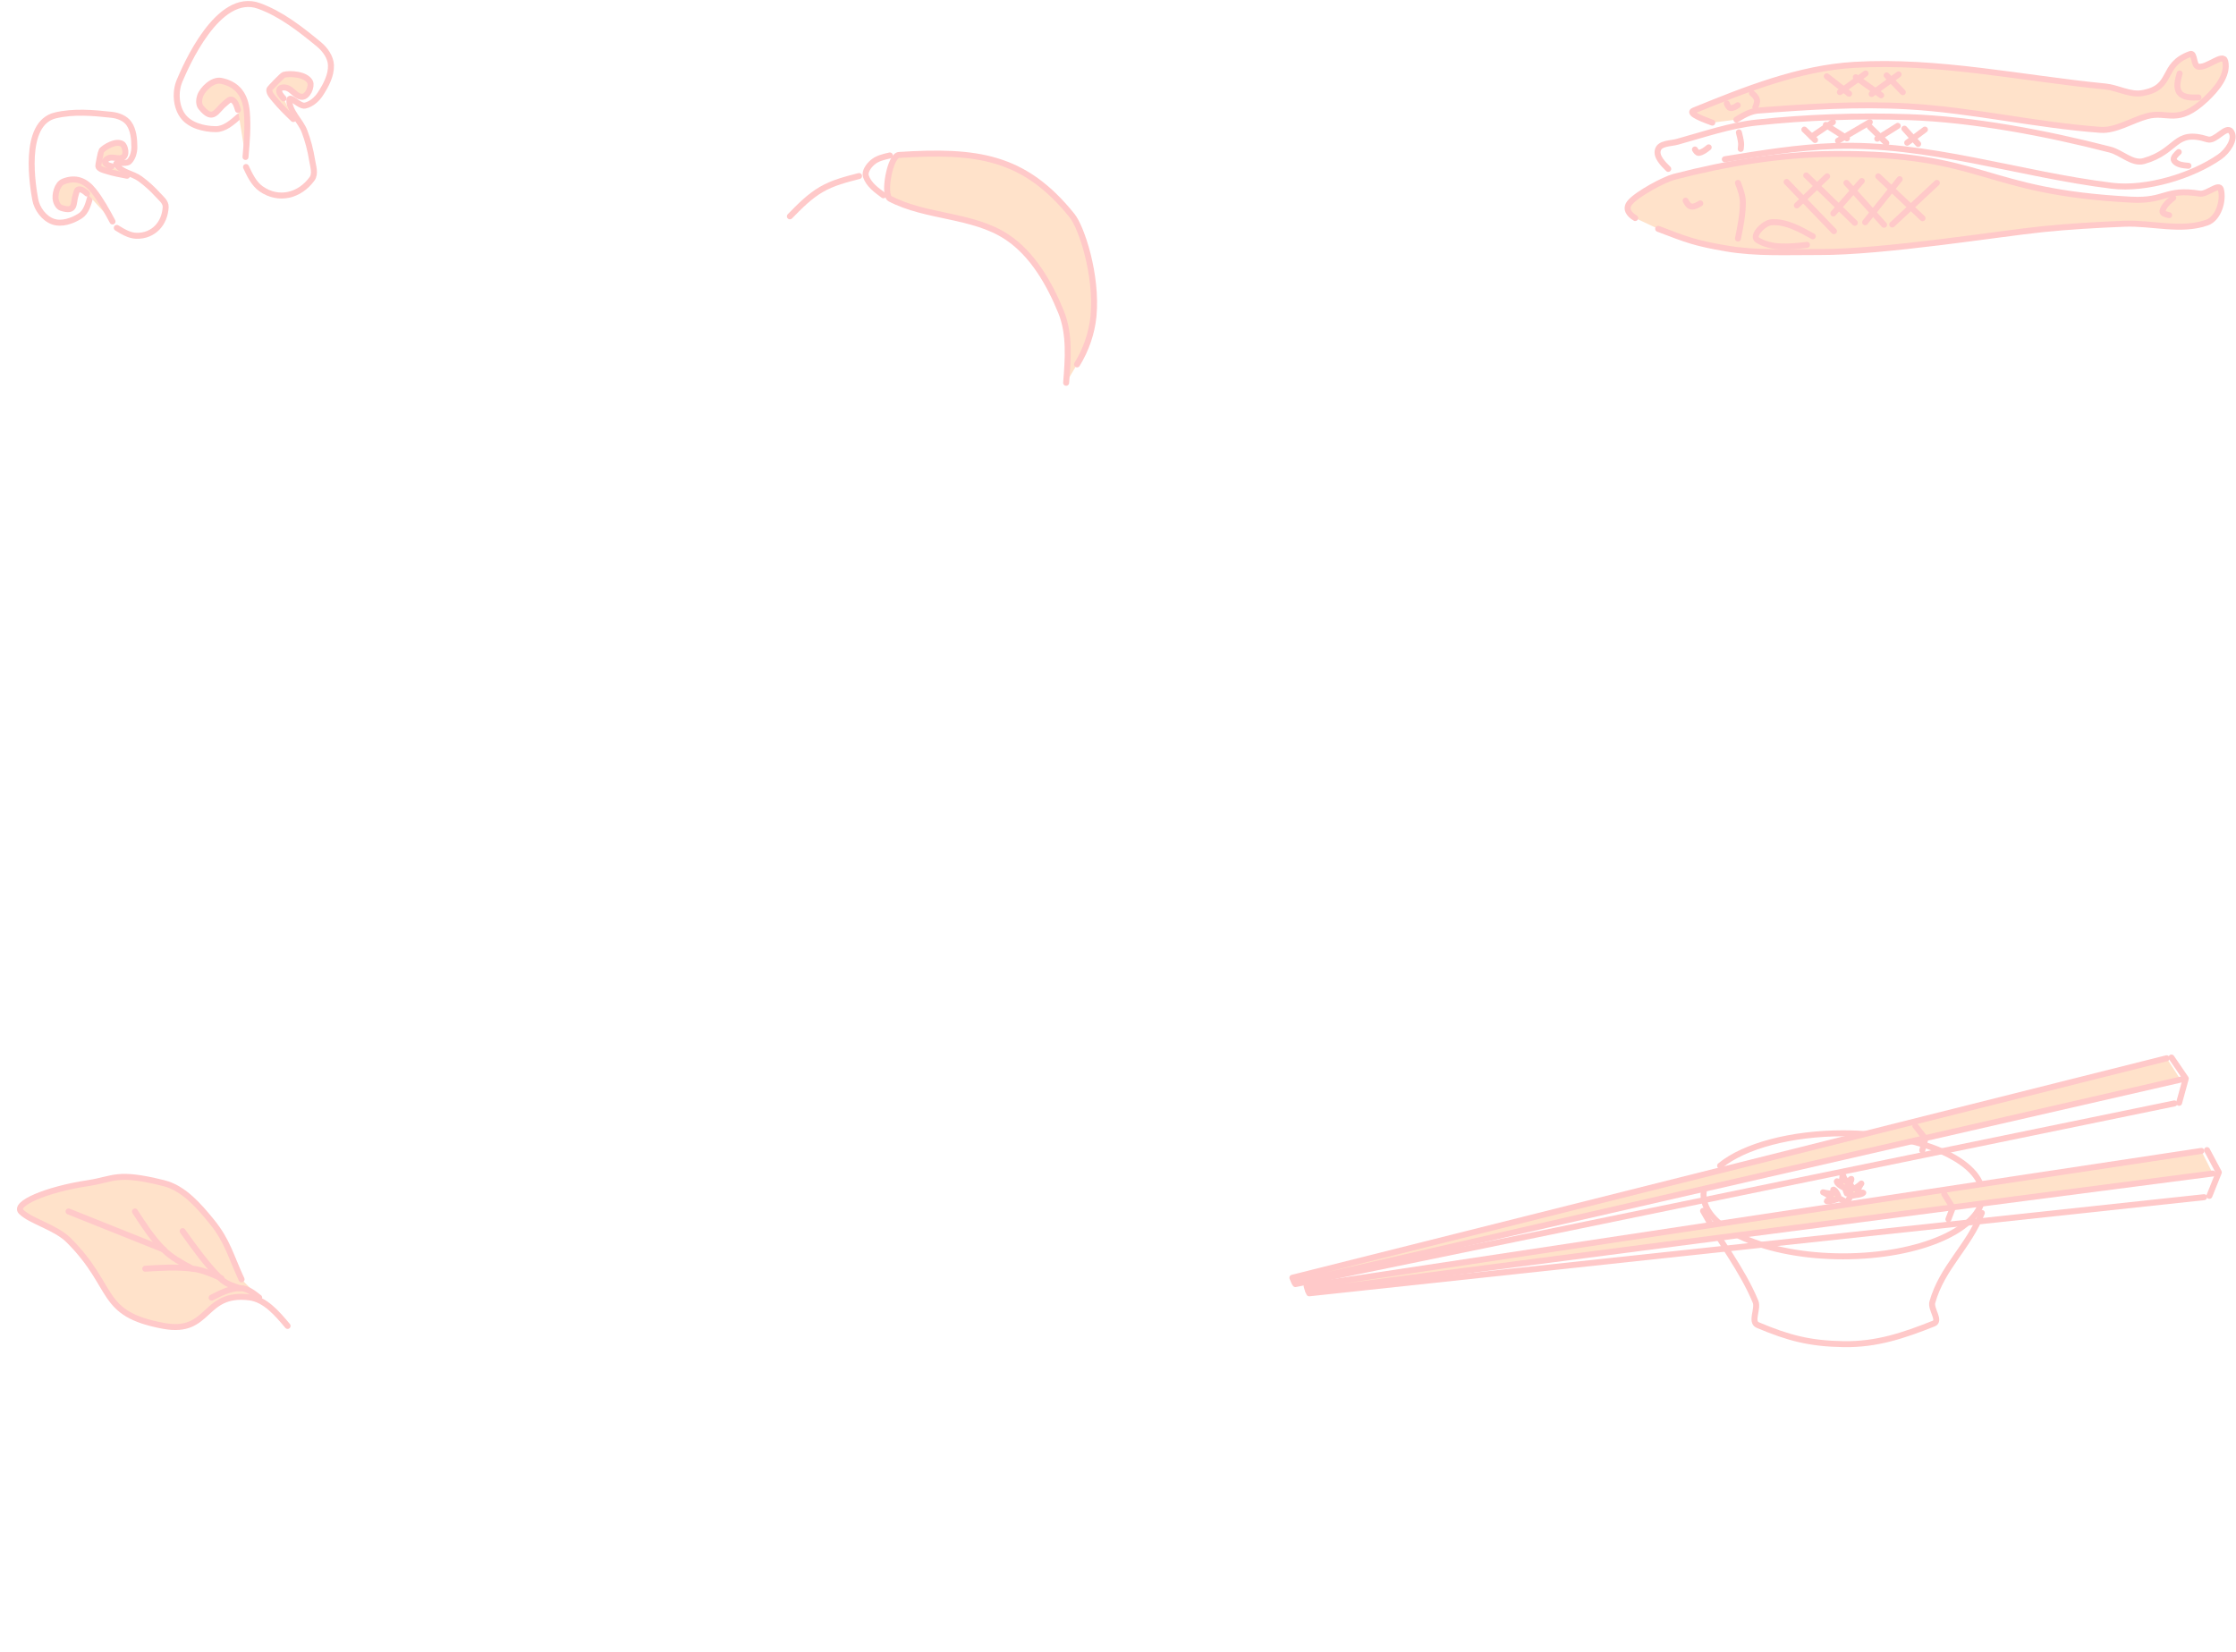
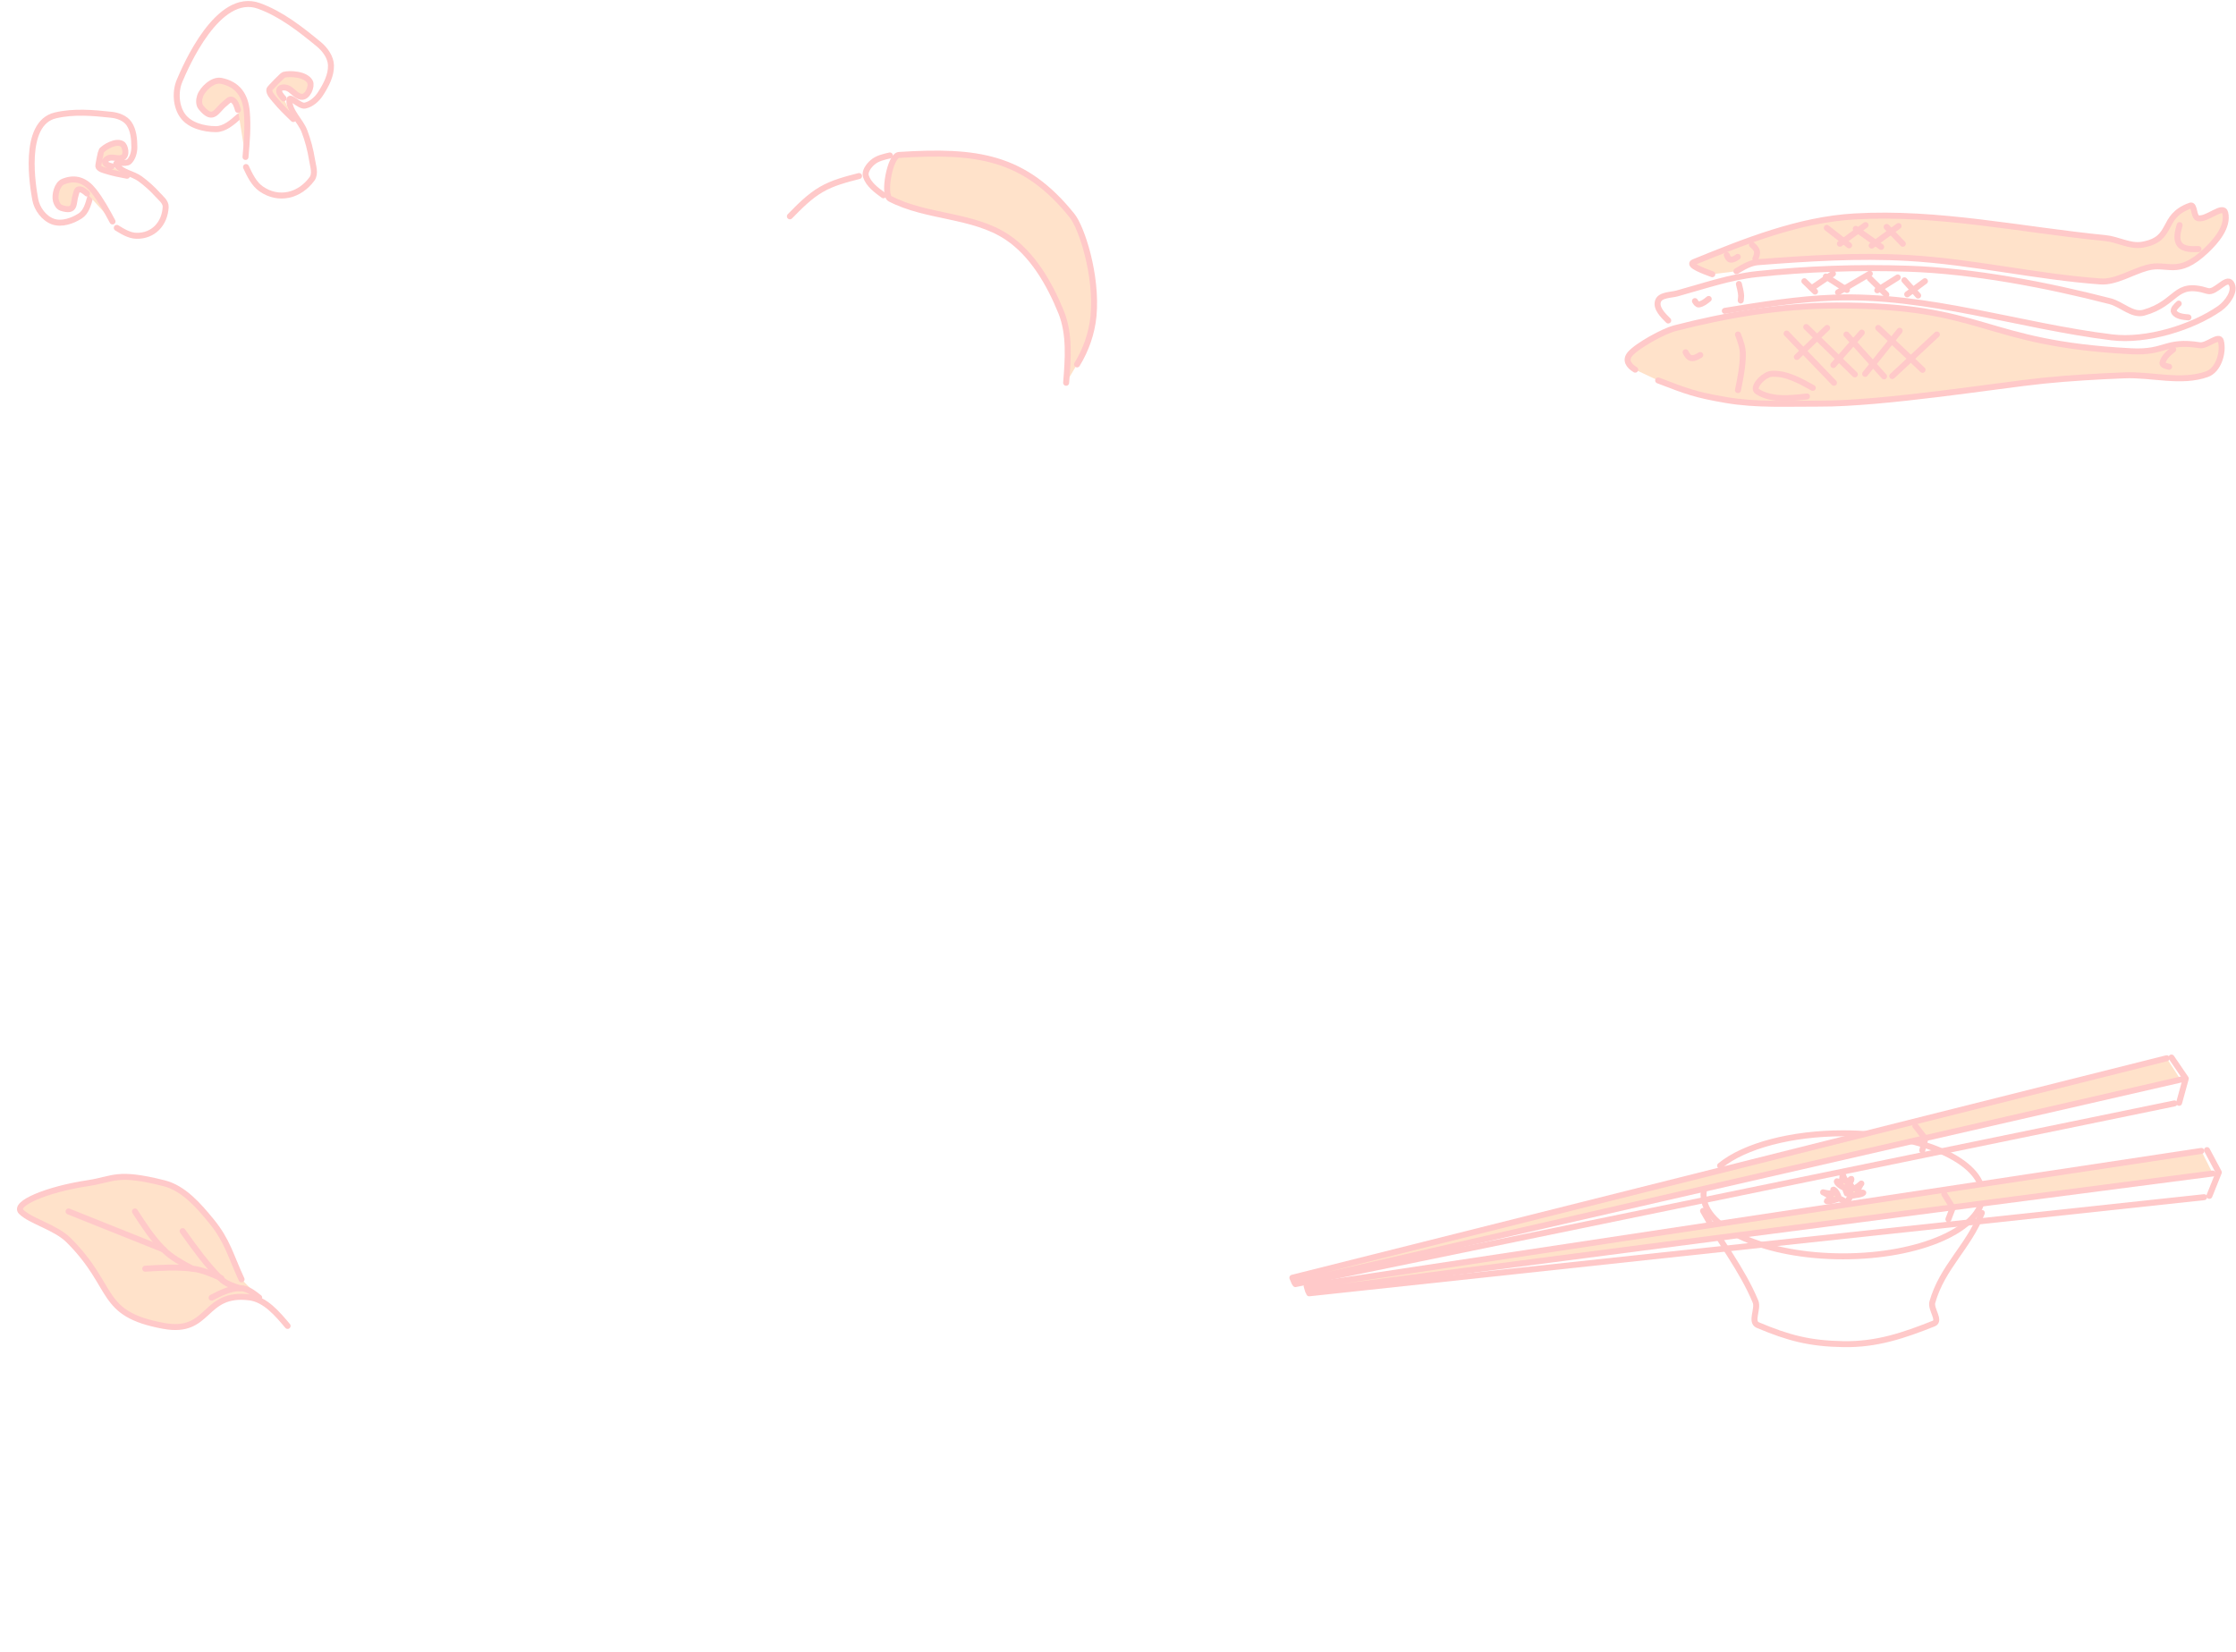
<svg xmlns="http://www.w3.org/2000/svg" width="1121" height="828" viewBox="0 0 1121 828" fill="none">
  <path d="M119.754 58.429C116.453 61.345 112.561 64.789 108.159 64.752C102.257 64.711 95.244 62.943 91.713 58.217C88.158 53.467 87.709 45.968 90.023 40.507C92.911 33.693 109.2 -4.55 129.877 2.976C141.014 7.031 150.67 14.623 159.816 22.163C162.95 24.746 165.792 28.643 165.931 32.707C166.102 37.794 163.422 42.766 160.658 47.043C158.89 49.783 156.053 52.301 152.859 52.949C150.156 53.495 145.101 47.45 145.055 50.204C144.962 55.99 150.591 60.401 152.646 65.808C154.405 70.427 155.664 75.264 156.442 80.148C156.942 83.267 158.303 87.077 156.442 89.632C150.239 98.177 139.704 100.815 130.928 94.696C127.285 92.15 125.225 87.757 123.336 83.73" stroke="#FFC9C9" stroke-width="3" stroke-miterlimit="1.5" stroke-linecap="round" stroke-linejoin="round" />
  <path fill-rule="evenodd" clip-rule="evenodd" d="M123.087 78.7C123.74 71.132 124.397 63.489 123.721 55.926C122.994 47.83 119.227 42.229 110.858 40.535C106.604 39.674 101.471 44.719 100.313 48.126C99.703 49.927 99.54 52.339 100.739 53.82C106.914 61.448 108.414 55.333 112.756 51.922C113.82 51.084 115.121 49.436 116.338 50.024C118.097 50.876 118.759 53.204 119.291 55.083" fill="#FFE2CA" />
  <path d="M123.087 78.7C123.74 71.132 124.397 63.489 123.721 55.926C122.994 47.83 119.227 42.229 110.858 40.535C106.604 39.674 101.471 44.719 100.313 48.126C99.703 49.927 99.54 52.339 100.739 53.82C106.914 61.448 108.414 55.333 112.756 51.922C113.82 51.084 115.121 49.436 116.338 50.024C118.097 50.876 118.759 53.204 119.291 55.083" stroke="#FFC9C9" stroke-width="3" stroke-miterlimit="1.5" stroke-linecap="round" stroke-linejoin="round" />
  <path fill-rule="evenodd" clip-rule="evenodd" d="M147.029 59.673C143.807 56.567 140.576 53.443 137.753 49.976C136.54 48.486 134.873 46.828 135.008 44.917C135.049 44.324 141.766 37.649 142.178 37.533C145.247 36.673 153.43 37.057 155.462 41.121C156.485 43.162 154.25 49.17 150.824 48.499C148.126 47.972 146.473 44.94 143.867 44.07C142.636 43.662 140.465 43.681 140.072 44.917C139.572 46.472 141.081 48.134 142.178 49.342" fill="#FFE2CA" />
  <path d="M147.029 59.673C143.807 56.567 140.576 53.443 137.753 49.976C136.54 48.486 134.873 46.828 135.008 44.917C135.049 44.324 141.766 37.649 142.178 37.533C145.247 36.673 153.43 37.057 155.462 41.121C156.485 43.162 154.25 49.17 150.824 48.499C148.126 47.972 146.473 44.94 143.867 44.07C142.636 43.662 140.465 43.681 140.072 44.917C139.572 46.472 141.081 48.134 142.178 49.342" stroke="#FFC9C9" stroke-width="3" stroke-miterlimit="1.5" stroke-linecap="round" stroke-linejoin="round" />
  <path d="M45.175 99.013C44.253 102.38 43.168 106.355 40.232 108.243C36.3 110.778 30.882 112.652 26.487 111.052C22.067 109.446 18.512 104.668 17.674 100.041C16.63 94.268 10.821 61.831 27.802 57.841C36.949 55.692 46.65 56.532 55.991 57.56C59.191 57.912 62.769 59.262 64.626 61.897C66.949 65.196 67.331 69.657 67.356 73.694C67.374 76.279 66.586 79.182 64.749 80.999C63.194 82.535 57.216 80.722 58.382 82.568C60.834 86.445 66.482 86.926 70.194 89.619C73.367 91.918 76.303 94.579 78.94 97.48C80.626 99.332 83.184 101.267 83.059 103.77C82.657 112.131 76.817 118.457 68.339 118.21C64.817 118.104 61.543 116.086 58.541 114.236" stroke="#FFC9C9" stroke-width="3" stroke-miterlimit="1.5" stroke-linecap="round" stroke-linejoin="round" />
  <path fill-rule="evenodd" clip-rule="evenodd" d="M56.409 111.028C53.554 105.726 50.671 100.372 46.937 95.65C42.939 90.597 38.007 88.519 31.721 91.03C28.526 92.307 27.314 97.883 28.026 100.645C28.403 102.104 29.343 103.774 30.781 104.236C38.19 106.613 36.528 101.906 37.926 97.758C38.268 96.74 38.415 95.082 39.478 94.943C41.014 94.744 42.464 96 43.634 97.015" fill="#FFE2CA" />
  <path d="M56.409 111.028C53.554 105.726 50.671 100.372 46.937 95.65C42.939 90.597 38.007 88.519 31.721 91.03C28.526 92.307 27.314 97.883 28.026 100.645C28.403 102.104 29.343 103.774 30.781 104.236C38.19 106.613 36.528 101.906 37.926 97.758C38.268 96.74 38.415 95.082 39.478 94.943C41.014 94.744 42.464 96 43.634 97.015" stroke="#FFC9C9" stroke-width="3" stroke-miterlimit="1.5" stroke-linecap="round" stroke-linejoin="round" />
  <path fill-rule="evenodd" clip-rule="evenodd" d="M63.695 88.114C60.21 87.454 56.71 86.785 53.331 85.712C51.88 85.251 50.055 84.876 49.314 83.549C49.084 83.138 50.639 75.794 50.862 75.539C52.523 73.635 58.117 70.335 61.23 72.147C62.795 73.057 63.922 78.013 61.359 79.055C59.34 79.877 56.927 78.585 54.821 79.139C53.828 79.404 52.396 80.359 52.672 81.35C53.016 82.599 54.738 83.045 55.991 83.37" fill="#FFE2CA" />
  <path d="M63.695 88.114C60.21 87.454 56.71 86.785 53.331 85.712C51.88 85.251 50.055 84.876 49.314 83.549C49.084 83.138 50.639 75.794 50.862 75.539C52.523 73.635 58.117 70.335 61.23 72.147C62.795 73.057 63.922 78.013 61.359 79.055C59.34 79.877 56.927 78.585 54.821 79.139C53.828 79.404 52.396 80.359 52.672 81.35C53.016 82.599 54.738 83.045 55.991 83.37" stroke="#FFC9C9" stroke-width="3" stroke-miterlimit="1.5" stroke-linecap="round" stroke-linejoin="round" />
-   <path fill-rule="evenodd" clip-rule="evenodd" d="M819.802 109.32C816.502 107.361 814.617 104.526 817.225 101.462C820.871 97.18 834.195 89.972 839.389 88.626C865.757 81.809 893.046 77.256 920.275 77.159C995.635 76.892 993.049 96.198 1068.46 100.097C1086.02 101.005 1085.26 94.318 1102.87 97.079C1106.41 97.636 1112.56 91.483 1113.43 94.968C1114.88 100.784 1112.14 109.555 1106.49 111.564C1093.5 116.192 1078.92 111.615 1065.14 112.168C1051.44 112.721 1037.74 113.491 1024.1 114.887C1002.39 117.104 944.324 126.483 912.127 126.354C896.521 126.29 880.726 127.184 865.346 124.543C849.98 121.907 845.86 120.303 831.301 114.717" fill="#FFE2CA" />
-   <path d="M819.802 109.32C816.502 107.361 814.617 104.526 817.225 101.462C820.871 97.18 834.195 89.972 839.389 88.626C865.757 81.809 893.046 77.256 920.275 77.159C995.635 76.892 993.049 96.198 1068.46 100.097C1086.02 101.005 1085.26 94.318 1102.87 97.079C1106.41 97.636 1112.56 91.483 1113.43 94.968C1114.88 100.784 1112.14 109.555 1106.49 111.564C1093.5 116.192 1078.92 111.615 1065.14 112.168C1051.44 112.721 1037.74 113.491 1024.1 114.887C1002.39 117.104 944.324 126.483 912.127 126.354C896.521 126.29 880.726 127.184 865.346 124.543C849.98 121.907 845.86 120.303 831.301 114.717" stroke="#FFC9C9" stroke-width="3" stroke-miterlimit="1.5" stroke-linecap="round" stroke-linejoin="round" />
-   <path d="M836.351 84.669C833.756 82.111 830.065 78.47 831.217 75.013C832.318 71.714 837.526 72.009 840.877 71.087C854.054 67.473 867.129 62.883 880.716 61.431C905.941 58.74 931.418 57.873 956.772 58.717C989.145 59.786 1026.06 66.805 1057.88 75.013C1063.64 76.498 1069.05 82.36 1074.78 80.747C1092.09 75.866 1089.76 64.588 1106.77 69.879C1110.72 71.11 1116.19 62.551 1118.54 65.957C1121.17 69.778 1116.61 75.981 1112.81 78.636C1099.15 88.144 1076.2 95.256 1058.78 93.122C1012.28 87.421 966.469 71.543 919.647 73.202C901.216 73.852 882.919 76.857 864.719 79.839" stroke="#FFC9C9" stroke-width="3" stroke-miterlimit="1.5" stroke-linecap="round" stroke-linejoin="round" />
-   <path fill-rule="evenodd" clip-rule="evenodd" d="M858.45 61.479C854.961 60.216 845.655 56.842 849.093 55.441C874.963 44.919 901.796 34.134 929.675 32.507C971.713 30.046 1013.63 39.25 1055.53 43.37C1061.73 43.979 1067.79 47.73 1073.94 46.689C1090.3 43.919 1082.74 32.613 1098.08 27.074C1100.42 26.23 1099.57 32.908 1102.01 33.411C1106.53 34.346 1114.51 26.207 1115.59 30.696C1117.25 37.605 1111.11 44.845 1105.93 49.708C1091.58 63.179 1086.98 55.377 1076.4 58.229C1068.99 60.23 1060.65 65.636 1053.11 65.101C1021.12 62.815 988.913 55.183 956.536 53.33C931.519 51.897 906.373 53.515 881.388 55.441C877.475 55.745 873.876 57.93 870.52 59.972" fill="#FFE2CA" />
-   <path d="M858.45 61.479C854.961 60.216 845.655 56.842 849.093 55.441C874.963 44.919 901.796 34.134 929.675 32.507C971.713 30.046 1013.63 39.25 1055.53 43.37C1061.73 43.979 1067.79 47.73 1073.94 46.689C1090.3 43.919 1082.74 32.613 1098.08 27.074C1100.42 26.23 1099.57 32.908 1102.01 33.411C1106.53 34.346 1114.51 26.207 1115.59 30.696C1117.25 37.605 1111.11 44.845 1105.93 49.708C1091.58 63.179 1086.98 55.377 1076.4 58.229C1068.99 60.23 1060.65 65.636 1053.11 65.101C1021.12 62.815 988.913 55.183 956.536 53.33C931.519 51.897 906.373 53.515 881.388 55.441C877.475 55.745 873.876 57.93 870.52 59.972" stroke="#FFC9C9" stroke-width="3" stroke-miterlimit="1.5" stroke-linecap="round" stroke-linejoin="round" />
-   <path d="M878.344 46.687C879.353 47.586 880.482 48.596 880.796 49.904C881.1 51.172 880.533 52.536 880.031 53.739" stroke="#FFC9C9" stroke-width="3" stroke-miterlimit="1.5" stroke-linecap="round" stroke-linejoin="round" />
-   <path d="M871.781 66.375C872.219 68.094 872.657 69.823 872.855 71.583C872.966 72.602 872.832 73.634 872.699 74.653" stroke="#FFC9C9" stroke-width="3" stroke-miterlimit="1.5" stroke-linecap="round" stroke-linejoin="round" />
-   <path d="M871.312 91.688C872.511 94.835 873.765 98.126 873.765 101.5C873.765 107.583 872.529 113.626 871.312 119.59" stroke="#FFC9C9" stroke-width="3" stroke-miterlimit="1.5" stroke-linecap="round" stroke-linejoin="round" />
-   <path d="M845.062 100.594C845.699 101.769 846.505 103.262 847.819 103.506C849.409 103.806 851.04 102.815 852.418 101.972" stroke="#FFC9C9" stroke-width="3" stroke-miterlimit="1.5" stroke-linecap="round" stroke-linejoin="round" />
-   <path d="M849.75 74.944C850.211 75.686 850.884 76.765 851.746 76.631C853.598 76.345 855.193 75.055 856.649 73.875" stroke="#FFC9C9" stroke-width="3" stroke-miterlimit="1.5" stroke-linecap="round" stroke-linejoin="round" />
-   <path d="M865.688 51.844C866.056 52.752 866.559 53.982 867.526 54.143C868.817 54.36 870.117 53.489 871.204 52.765" stroke="#FFC9C9" stroke-width="3" stroke-miterlimit="1.5" stroke-linecap="round" stroke-linejoin="round" />
-   <path d="M915.844 38.25L927.034 46.988" stroke="#FFC9C9" stroke-width="3" stroke-miterlimit="1.5" stroke-linecap="round" stroke-linejoin="round" />
-   <path d="M930.375 38.719L943.1 47.766" stroke="#FFC9C9" stroke-width="3" stroke-miterlimit="1.5" stroke-linecap="round" stroke-linejoin="round" />
-   <path d="M945.844 37.782L953.969 46.216" stroke="#FFC9C9" stroke-width="3" stroke-miterlimit="1.5" stroke-linecap="round" stroke-linejoin="round" />
-   <path d="M935.283 36.844L922.406 46.195" stroke="#FFC9C9" stroke-width="3" stroke-miterlimit="1.5" stroke-linecap="round" stroke-linejoin="round" />
-   <path d="M951.834 37.312L938.344 47.125" stroke="#FFC9C9" stroke-width="3" stroke-miterlimit="1.5" stroke-linecap="round" stroke-linejoin="round" />
-   <path d="M904.594 64.969L909.958 70.181" stroke="#FFC9C9" stroke-width="3" stroke-miterlimit="1.5" stroke-linecap="round" stroke-linejoin="round" />
-   <path d="M915.375 62.625L925.952 69.372" stroke="#FFC9C9" stroke-width="3" stroke-miterlimit="1.5" stroke-linecap="round" stroke-linejoin="round" />
-   <path d="M937.406 63.562L945.684 71.688" stroke="#FFC9C9" stroke-width="3" stroke-miterlimit="1.5" stroke-linecap="round" stroke-linejoin="round" />
-   <path d="M954.75 64.5L961.645 72.164" stroke="#FFC9C9" stroke-width="3" stroke-miterlimit="1.5" stroke-linecap="round" stroke-linejoin="round" />
-   <path d="M918.921 61.219L908.344 68.422" stroke="#FFC9C9" stroke-width="3" stroke-miterlimit="1.5" stroke-linecap="round" stroke-linejoin="round" />
-   <path d="M937.411 61.219L921.469 70.57" stroke="#FFC9C9" stroke-width="3" stroke-miterlimit="1.5" stroke-linecap="round" stroke-linejoin="round" />
-   <path d="M951.425 63.094L941.156 69.532" stroke="#FFC9C9" stroke-width="3" stroke-miterlimit="1.5" stroke-linecap="round" stroke-linejoin="round" />
-   <path d="M965.047 64.969L956.156 71.559" stroke="#FFC9C9" stroke-width="3" stroke-miterlimit="1.5" stroke-linecap="round" stroke-linejoin="round" />
-   <path d="M895.688 91.219L919.446 115.899" stroke="#FFC9C9" stroke-width="3" stroke-miterlimit="1.5" stroke-linecap="round" stroke-linejoin="round" />
-   <path d="M905.531 87.938L929.908 111.696" stroke="#FFC9C9" stroke-width="3" stroke-miterlimit="1.5" stroke-linecap="round" stroke-linejoin="round" />
-   <path d="M925.688 91.687L944.542 112.69" stroke="#FFC9C9" stroke-width="3" stroke-miterlimit="1.5" stroke-linecap="round" stroke-linejoin="round" />
-   <path d="M941.625 88.406L963.854 109.409" stroke="#FFC9C9" stroke-width="3" stroke-miterlimit="1.5" stroke-linecap="round" stroke-linejoin="round" />
-   <path d="M916.021 88.406L900.844 102.97" stroke="#FFC9C9" stroke-width="3" stroke-miterlimit="1.5" stroke-linecap="round" stroke-linejoin="round" />
-   <path d="M933.38 90.75L919.125 107.001" stroke="#FFC9C9" stroke-width="3" stroke-miterlimit="1.5" stroke-linecap="round" stroke-linejoin="round" />
-   <path d="M952.383 89.812L935.062 111.424" stroke="#FFC9C9" stroke-width="3" stroke-miterlimit="1.5" stroke-linecap="round" stroke-linejoin="round" />
-   <path d="M971.037 91.687L948.656 112.538" stroke="#FFC9C9" stroke-width="3" stroke-miterlimit="1.5" stroke-linecap="round" stroke-linejoin="round" />
-   <path d="M908.821 118.466C902.465 114.899 895.395 110.935 888.127 111.414C884.353 111.663 877.886 118.272 881.076 120.305C888.086 124.78 897.645 123.697 905.908 122.761" stroke="#FFC9C9" stroke-width="3" stroke-miterlimit="1.5" stroke-linecap="round" stroke-linejoin="round" />
-   <path d="M1092.74 36.844C1091.87 39.959 1090.74 44.01 1092.74 46.554C1094.75 49.103 1098.95 48.96 1102.19 48.854" stroke="#FFC9C9" stroke-width="3" stroke-miterlimit="1.5" stroke-linecap="round" stroke-linejoin="round" />
-   <path d="M1092.29 76.219C1091.09 77.329 1089.05 79.219 1089.99 80.56C1091.45 82.63 1094.62 82.901 1097.15 83.114" stroke="#FFC9C9" stroke-width="3" stroke-miterlimit="1.5" stroke-linecap="round" stroke-linejoin="round" />
-   <path d="M1089.52 99.188C1087.32 100.994 1084.8 103.059 1084.15 105.829C1083.86 107.096 1086.2 107.599 1087.47 107.875" stroke="#FFC9C9" stroke-width="3" stroke-miterlimit="1.5" stroke-linecap="round" stroke-linejoin="round" />
+   <path fill-rule="evenodd" clip-rule="evenodd" d="M819.802 185.32C816.502 183.361 814.617 180.526 817.225 177.462C820.871 173.18 834.195 165.972 839.389 164.626C865.757 157.809 893.046 153.256 920.275 153.159C995.635 152.892 993.049 172.198 1068.46 176.097C1086.02 177.005 1085.26 170.318 1102.87 173.078C1106.41 173.636 1112.56 167.483 1113.43 170.968C1114.88 176.784 1112.14 185.555 1106.49 187.564C1093.5 192.192 1078.92 187.615 1065.14 188.168C1051.44 188.721 1037.74 189.491 1024.1 190.887C1002.39 193.104 944.324 202.483 912.127 202.354C896.521 202.29 880.726 203.184 865.346 200.543C849.98 197.907 845.86 196.303 831.301 190.717" fill="#FFE2CA" />
+   <path d="M819.802 185.32C816.502 183.361 814.617 180.526 817.225 177.462C820.871 173.18 834.195 165.972 839.389 164.626C865.757 157.809 893.046 153.256 920.275 153.159C995.635 152.892 993.049 172.198 1068.46 176.097C1086.02 177.005 1085.26 170.318 1102.87 173.078C1106.41 173.636 1112.56 167.483 1113.43 170.968C1114.88 176.784 1112.14 185.555 1106.49 187.564C1093.5 192.192 1078.92 187.615 1065.14 188.168C1051.44 188.721 1037.74 189.491 1024.1 190.887C1002.39 193.104 944.324 202.483 912.127 202.354C896.521 202.29 880.726 203.184 865.346 200.543C849.98 197.907 845.86 196.303 831.301 190.717" stroke="#FFC9C9" stroke-width="3" stroke-miterlimit="1.5" stroke-linecap="round" stroke-linejoin="round" />
+   <path d="M836.351 160.669C833.756 158.111 830.065 154.47 831.217 151.014C832.318 147.714 837.526 148.009 840.877 147.087C854.054 143.473 867.129 138.883 880.716 137.431C905.941 134.74 931.418 133.873 956.772 134.717C989.145 135.786 1026.06 142.805 1057.88 151.014C1063.64 152.498 1069.05 158.36 1074.78 156.747C1092.09 151.866 1089.76 140.588 1106.77 145.879C1110.72 147.11 1116.19 138.551 1118.54 141.957C1121.17 145.778 1116.61 151.981 1112.81 154.636C1099.15 164.144 1076.2 171.256 1058.78 169.122C1012.28 163.421 966.469 147.543 919.647 149.202C901.216 149.852 882.919 152.857 864.719 155.839" stroke="#FFC9C9" stroke-width="3" stroke-miterlimit="1.5" stroke-linecap="round" stroke-linejoin="round" />
+   <path fill-rule="evenodd" clip-rule="evenodd" d="M858.45 137.479C854.961 136.216 845.655 132.842 849.093 131.441C874.963 120.919 901.796 110.134 929.675 108.507C971.713 106.046 1013.63 115.25 1055.53 119.37C1061.73 119.979 1067.79 123.73 1073.94 122.689C1090.3 119.919 1082.74 108.613 1098.08 103.074C1100.42 102.23 1099.57 108.908 1102.01 109.411C1106.53 110.346 1114.51 102.207 1115.59 106.696C1117.25 113.605 1111.11 120.845 1105.93 125.708C1091.58 139.179 1086.98 131.377 1076.4 134.229C1068.99 136.23 1060.65 141.636 1053.11 141.101C1021.12 138.815 988.913 131.183 956.536 129.33C931.519 127.897 906.373 129.515 881.388 131.441C877.475 131.745 873.876 133.93 870.52 135.972" fill="#FFE2CA" />
+   <path d="M858.45 137.479C854.961 136.216 845.655 132.842 849.093 131.441C874.963 120.919 901.796 110.134 929.675 108.507C971.713 106.046 1013.63 115.25 1055.53 119.37C1061.73 119.979 1067.79 123.73 1073.94 122.689C1090.3 119.919 1082.74 108.613 1098.08 103.074C1100.42 102.23 1099.57 108.908 1102.01 109.411C1106.53 110.346 1114.51 102.207 1115.59 106.696C1117.25 113.605 1111.11 120.845 1105.93 125.708C1091.58 139.179 1086.98 131.377 1076.4 134.229C1068.99 136.23 1060.65 141.636 1053.11 141.101C1021.12 138.815 988.913 131.183 956.536 129.33C931.519 127.897 906.373 129.515 881.388 131.441C877.475 131.745 873.876 133.93 870.52 135.972" stroke="#FFC9C9" stroke-width="3" stroke-miterlimit="1.5" stroke-linecap="round" stroke-linejoin="round" />
+   <path d="M878.344 122.687C879.353 123.586 880.482 124.596 880.796 125.905C881.1 127.172 880.533 128.536 880.031 129.739" stroke="#FFC9C9" stroke-width="3" stroke-miterlimit="1.5" stroke-linecap="round" stroke-linejoin="round" />
+   <path d="M871.781 142.375C872.219 144.094 872.657 145.822 872.855 147.583C872.966 148.602 872.832 149.634 872.699 150.653" stroke="#FFC9C9" stroke-width="3" stroke-miterlimit="1.5" stroke-linecap="round" stroke-linejoin="round" />
+   <path d="M871.312 167.688C872.511 170.835 873.765 174.126 873.765 177.5C873.765 183.583 872.529 189.626 871.312 195.59" stroke="#FFC9C9" stroke-width="3" stroke-miterlimit="1.5" stroke-linecap="round" stroke-linejoin="round" />
+   <path d="M845.062 176.594C845.699 177.769 846.505 179.262 847.819 179.506C849.409 179.806 851.04 178.815 852.418 177.972" stroke="#FFC9C9" stroke-width="3" stroke-miterlimit="1.5" stroke-linecap="round" stroke-linejoin="round" />
+   <path d="M849.75 150.944C850.211 151.686 850.884 152.765 851.746 152.631C853.598 152.345 855.193 151.055 856.649 149.875" stroke="#FFC9C9" stroke-width="3" stroke-miterlimit="1.5" stroke-linecap="round" stroke-linejoin="round" />
+   <path d="M865.688 127.844C866.056 128.752 866.559 129.982 867.526 130.143C868.817 130.36 870.117 129.489 871.204 128.765" stroke="#FFC9C9" stroke-width="3" stroke-miterlimit="1.5" stroke-linecap="round" stroke-linejoin="round" />
+   <path d="M915.844 114.25L927.034 122.988" stroke="#FFC9C9" stroke-width="3" stroke-miterlimit="1.5" stroke-linecap="round" stroke-linejoin="round" />
+   <path d="M930.375 114.719L943.1 123.766" stroke="#FFC9C9" stroke-width="3" stroke-miterlimit="1.5" stroke-linecap="round" stroke-linejoin="round" />
+   <path d="M945.844 113.781L953.969 122.216" stroke="#FFC9C9" stroke-width="3" stroke-miterlimit="1.5" stroke-linecap="round" stroke-linejoin="round" />
+   <path d="M935.283 112.844L922.406 122.195" stroke="#FFC9C9" stroke-width="3" stroke-miterlimit="1.5" stroke-linecap="round" stroke-linejoin="round" />
+   <path d="M951.834 113.312L938.344 123.125" stroke="#FFC9C9" stroke-width="3" stroke-miterlimit="1.5" stroke-linecap="round" stroke-linejoin="round" />
+   <path d="M904.594 140.969L909.958 146.181" stroke="#FFC9C9" stroke-width="3" stroke-miterlimit="1.5" stroke-linecap="round" stroke-linejoin="round" />
+   <path d="M915.375 138.625L925.952 145.372" stroke="#FFC9C9" stroke-width="3" stroke-miterlimit="1.5" stroke-linecap="round" stroke-linejoin="round" />
+   <path d="M937.406 139.562L945.684 147.688" stroke="#FFC9C9" stroke-width="3" stroke-miterlimit="1.5" stroke-linecap="round" stroke-linejoin="round" />
+   <path d="M954.75 140.5L961.645 148.164" stroke="#FFC9C9" stroke-width="3" stroke-miterlimit="1.5" stroke-linecap="round" stroke-linejoin="round" />
+   <path d="M918.921 137.219L908.344 144.422" stroke="#FFC9C9" stroke-width="3" stroke-miterlimit="1.5" stroke-linecap="round" stroke-linejoin="round" />
+   <path d="M937.411 137.219L921.469 146.57" stroke="#FFC9C9" stroke-width="3" stroke-miterlimit="1.5" stroke-linecap="round" stroke-linejoin="round" />
+   <path d="M951.425 139.094L941.156 145.532" stroke="#FFC9C9" stroke-width="3" stroke-miterlimit="1.5" stroke-linecap="round" stroke-linejoin="round" />
+   <path d="M965.047 140.969L956.156 147.559" stroke="#FFC9C9" stroke-width="3" stroke-miterlimit="1.5" stroke-linecap="round" stroke-linejoin="round" />
+   <path d="M895.688 167.219L919.446 191.899" stroke="#FFC9C9" stroke-width="3" stroke-miterlimit="1.5" stroke-linecap="round" stroke-linejoin="round" />
+   <path d="M905.531 163.938L929.908 187.696" stroke="#FFC9C9" stroke-width="3" stroke-miterlimit="1.5" stroke-linecap="round" stroke-linejoin="round" />
+   <path d="M925.688 167.687L944.542 188.69" stroke="#FFC9C9" stroke-width="3" stroke-miterlimit="1.5" stroke-linecap="round" stroke-linejoin="round" />
+   <path d="M941.625 164.406L963.854 185.409" stroke="#FFC9C9" stroke-width="3" stroke-miterlimit="1.5" stroke-linecap="round" stroke-linejoin="round" />
+   <path d="M916.021 164.406L900.844 178.97" stroke="#FFC9C9" stroke-width="3" stroke-miterlimit="1.5" stroke-linecap="round" stroke-linejoin="round" />
+   <path d="M933.38 166.75L919.125 183.001" stroke="#FFC9C9" stroke-width="3" stroke-miterlimit="1.5" stroke-linecap="round" stroke-linejoin="round" />
+   <path d="M952.383 165.812L935.062 187.424" stroke="#FFC9C9" stroke-width="3" stroke-miterlimit="1.5" stroke-linecap="round" stroke-linejoin="round" />
+   <path d="M971.037 167.687L948.656 188.538" stroke="#FFC9C9" stroke-width="3" stroke-miterlimit="1.5" stroke-linecap="round" stroke-linejoin="round" />
+   <path d="M908.821 194.466C902.465 190.899 895.395 186.935 888.127 187.414C884.353 187.663 877.886 194.272 881.076 196.305C888.086 200.78 897.645 199.697 905.908 198.761" stroke="#FFC9C9" stroke-width="3" stroke-miterlimit="1.5" stroke-linecap="round" stroke-linejoin="round" />
+   <path d="M1092.74 112.844C1091.87 115.959 1090.74 120.01 1092.74 122.554C1094.75 125.103 1098.95 124.96 1102.19 124.854" stroke="#FFC9C9" stroke-width="3" stroke-miterlimit="1.5" stroke-linecap="round" stroke-linejoin="round" />
+   <path d="M1092.29 152.219C1091.09 153.329 1089.05 155.219 1089.99 156.56C1091.45 158.63 1094.62 158.902 1097.15 159.114" stroke="#FFC9C9" stroke-width="3" stroke-miterlimit="1.5" stroke-linecap="round" stroke-linejoin="round" />
+   <path d="M1089.52 175.188C1087.32 176.994 1084.8 179.059 1084.15 181.829C1083.86 183.096 1086.2 183.599 1087.47 183.875" stroke="#FFC9C9" stroke-width="3" stroke-miterlimit="1.5" stroke-linecap="round" stroke-linejoin="round" />
  <path fill-rule="evenodd" clip-rule="evenodd" d="M144.186 664.726C139.071 658.638 132.993 651.4 125.102 650.413C101.567 647.469 105.574 668.981 82.163 664.726C49.181 658.729 58.179 645.513 34.453 621.787C27.898 615.231 15.369 612.245 10.598 607.474C6.605 603.481 23.16 596.324 43.995 593.161C57.354 591.133 58.308 587.197 82.163 593.161C92.044 595.632 99.567 604.363 106.018 612.245C114.138 622.168 115.679 629.764 121.104 641.381" fill="#FFE2CA" />
  <path d="M144.186 664.726C139.071 658.638 132.993 651.4 125.102 650.413C101.567 647.469 105.574 668.981 82.163 664.726C49.181 658.729 58.179 645.513 34.453 621.787C27.898 615.231 15.369 612.245 10.598 607.474C6.605 603.481 23.16 596.324 43.995 593.161C57.354 591.133 58.308 587.197 82.163 593.161C92.044 595.632 99.567 604.363 106.018 612.245C114.138 622.169 115.679 629.764 121.104 641.381" stroke="#FFC9C9" stroke-width="3" stroke-miterlimit="1.5" stroke-linecap="round" stroke-linejoin="round" />
  <path d="M129.949 650.552C127.167 648.333 123.961 645.781 120.407 645.781C115.378 645.781 110.569 648.252 106.094 650.552" stroke="#FFC9C9" stroke-width="3" stroke-miterlimit="1.5" stroke-linecap="round" stroke-linejoin="round" />
  <path d="M120.188 645.813C116.801 644.725 113.161 643.556 110.646 641.042C103.447 633.843 97.478 625.474 91.562 617.187" stroke="#FFC9C9" stroke-width="3" stroke-miterlimit="1.5" stroke-linecap="round" stroke-linejoin="round" />
  <path d="M110.98 640.809C106.386 638.767 101.658 636.663 96.667 636.038C88.776 635.051 80.746 635.547 72.812 636.038" stroke="#FFC9C9" stroke-width="3" stroke-miterlimit="1.5" stroke-linecap="round" stroke-linejoin="round" />
  <path d="M96.282 635.97C91.225 633.265 86.025 630.483 81.969 626.428C76.344 620.803 71.969 614.023 67.656 607.344" stroke="#FFC9C9" stroke-width="3" stroke-miterlimit="1.5" stroke-linecap="round" stroke-linejoin="round" />
  <path d="M82.085 626.428C66.183 620.068 50.277 613.703 34.375 607.344" stroke="#FFC9C9" stroke-width="3" stroke-miterlimit="1.5" stroke-linecap="round" stroke-linejoin="round" />
  <path fill-rule="evenodd" clip-rule="evenodd" d="M534.499 191.905C535.437 180.109 536.428 167.453 531.996 156.492C526.155 142.147 517.708 127.384 504.828 118.827C487.671 107.47 464.414 109.123 446.215 99.627C442.669 97.802 446.11 77.97 450.699 77.678C489.861 75.18 513.536 78.372 537.472 108.106C542.217 113.977 550.143 137.892 548.213 158.484C547.379 167.016 544.459 175.375 539.975 182.68" fill="#FFE2CA" />
  <path d="M534.499 191.905C535.437 180.109 536.428 167.453 531.996 156.492C526.155 142.147 517.708 127.384 504.828 118.827C487.671 107.47 464.414 109.123 446.215 99.627C442.669 97.802 446.11 77.97 450.699 77.678C489.861 75.18 513.536 78.372 537.472 108.106C542.217 113.977 550.143 137.892 548.213 158.484C547.379 167.016 544.459 175.375 539.975 182.68" stroke="#FFC9C9" stroke-width="3" stroke-miterlimit="1.5" stroke-linecap="round" stroke-linejoin="round" />
  <path d="M442.895 97.894C439.401 95.354 435.49 92.492 434.134 88.414C433.352 85.978 435.49 83.121 437.419 81.431C439.766 79.366 443.051 78.626 446.128 77.938" stroke="#FFC9C9" stroke-width="3" stroke-miterlimit="1.5" stroke-linecap="round" stroke-linejoin="round" />
  <path d="M430.678 88.25C424.212 89.908 417.537 91.608 411.748 94.987C405.752 98.46 400.85 103.519 396 108.452" stroke="#FFC9C9" stroke-width="3" stroke-miterlimit="1.5" stroke-linecap="round" stroke-linejoin="round" />
  <path d="M862.364 584.417C874.549 574.404 898.235 568.156 924.011 568.156C962.621 568.156 993.969 581.978 993.969 598.999C993.969 616.02 962.621 629.841 924.011 629.841C885.396 629.841 854.049 616.02 854.049 598.999C854.049 596.811 854.58 594.628 855.626 592.487" stroke="#FFC9C9" stroke-width="3" stroke-miterlimit="1.5" stroke-linecap="round" stroke-linejoin="round" />
  <path d="M853.813 607.062C862.459 622.962 873.216 635.967 880.122 652.556C881.589 656.086 877.474 662.689 881.233 664.28C896.633 670.788 907.29 673.588 924.27 673.859C940.853 674.124 954.249 669.574 969.448 663.54C973.052 662.111 967.787 656.295 968.762 652.833C973.722 635.219 986.895 625.198 993.572 608.061" stroke="#FFC9C9" stroke-width="3" stroke-miterlimit="1.5" stroke-linecap="round" stroke-linejoin="round" />
  <path fill-rule="evenodd" clip-rule="evenodd" d="M1086.24 530.53L647.92 640.568L648.966 643.032L1093.22 541.251" fill="#FFE2CA" />
  <path d="M1086.24 530.53L647.92 640.568L648.966 643.032L1093.22 541.251" stroke="#FFC9C9" stroke-width="3" stroke-miterlimit="1.5" stroke-linecap="round" stroke-linejoin="round" />
  <path d="M649.448 643.755L1090.12 553.173" stroke="#FFC9C9" stroke-width="3" stroke-miterlimit="1.5" stroke-linecap="round" stroke-linejoin="round" />
  <path d="M960.208 564.396L965.246 570.822L963.716 576.748" stroke="#FFC9C9" stroke-width="3" stroke-miterlimit="1.5" stroke-linecap="round" stroke-linejoin="round" />
  <path d="M1088.65 530.177L1095.83 540.699L1092.48 552.87" stroke="#FFC9C9" stroke-width="3" stroke-miterlimit="1.5" stroke-linecap="round" stroke-linejoin="round" />
  <path fill-rule="evenodd" clip-rule="evenodd" d="M1103.63 576.986L655.07 644.751L655.827 647.3L1109.34 588.311" fill="#FFE2CA" />
  <path d="M1103.63 576.986L655.07 644.751L655.827 647.3L1109.34 588.311" stroke="#FFC9C9" stroke-width="3" stroke-miterlimit="1.5" stroke-linecap="round" stroke-linejoin="round" />
  <path d="M656.355 648.374L1105.01 600.182" stroke="#FFC9C9" stroke-width="3" stroke-miterlimit="1.5" stroke-linecap="round" stroke-linejoin="round" />
  <path d="M974.74 598.614L979.012 605.485L976.81 611.233" stroke="#FFC9C9" stroke-width="3" stroke-miterlimit="1.5" stroke-linecap="round" stroke-linejoin="round" />
  <path d="M1106.46 576.583L1112.39 587.731L1107.67 599.517" stroke="#FFC9C9" stroke-width="3" stroke-miterlimit="1.5" stroke-linecap="round" stroke-linejoin="round" />
  <path fill-rule="evenodd" clip-rule="evenodd" d="M923.968 595.199C922.724 594.462 921.29 593.614 920.85 592.37C920.636 591.769 922.648 593.089 923.025 592.549C923.88 591.33 923.691 588.313 923.691 588.313C923.691 588.313 924.533 591.492 925.938 592.374C926.656 592.825 928.258 590.373 928.186 591.138C928.046 592.64 926.556 593.805 925.683 595.109C925.532 595.337 925.105 595.467 925.12 595.727C925.177 596.622 925.537 597.489 925.888 598.332" fill="#FFE2CA" />
  <path d="M923.968 595.199C922.724 594.462 921.29 593.614 920.85 592.37C920.636 591.769 922.648 593.089 923.025 592.549C923.88 591.33 923.691 588.313 923.691 588.313C923.691 588.313 924.533 591.492 925.938 592.374C926.656 592.825 928.258 590.373 928.186 591.138C928.046 592.64 926.556 593.805 925.683 595.109C925.532 595.337 925.105 595.467 925.12 595.727C925.177 596.622 925.537 597.489 925.888 598.332" stroke="#FFC9C9" stroke-width="3" stroke-miterlimit="1.5" stroke-linecap="round" stroke-linejoin="round" />
  <path fill-rule="evenodd" clip-rule="evenodd" d="M927.735 598.378C927.459 597.097 927.14 595.622 927.846 594.473C928.187 593.917 928.53 596.079 929.238 595.928C930.841 595.588 933.177 593.339 933.177 593.339C933.177 593.339 931.17 596.101 931.441 597.583C931.58 598.34 934.72 597.585 934.043 598.082C932.714 599.059 930.707 598.972 929.022 599.361C928.729 599.43 928.32 599.261 928.118 599.454C927.425 600.122 926.97 600.955 926.529 601.765" fill="#FFE2CA" />
  <path d="M927.735 598.378C927.459 597.097 927.14 595.622 927.846 594.473C928.187 593.917 928.53 596.079 929.238 595.928C930.841 595.588 933.177 593.339 933.177 593.339C933.177 593.339 931.17 596.101 931.441 597.583C931.58 598.34 934.72 597.585 934.043 598.082C932.714 599.059 930.707 598.972 929.022 599.361C928.729 599.43 928.32 599.261 928.118 599.454C927.425 600.122 926.97 600.955 926.529 601.765" stroke="#FFC9C9" stroke-width="3" stroke-miterlimit="1.5" stroke-linecap="round" stroke-linejoin="round" />
  <path fill-rule="evenodd" clip-rule="evenodd" d="M921.641 599.741C921.139 598.512 920.561 597.097 919.284 596.407C918.667 596.073 919.622 598.093 918.921 598.269C917.336 598.667 914.011 597.727 914.011 597.727C914.011 597.727 917.349 599.253 917.971 600.654C918.289 601.369 915.133 602.071 916.007 602.209C917.723 602.481 919.411 601.539 921.096 601.148C921.39 601.082 921.646 600.759 921.933 600.839C922.919 601.118 923.796 601.642 924.647 602.154" fill="#FFE2CA" />
  <path d="M921.641 599.741C921.139 598.512 920.561 597.097 919.284 596.407C918.667 596.073 919.622 598.093 918.921 598.269C917.336 598.667 914.011 597.727 914.011 597.727C914.011 597.727 917.349 599.253 917.971 600.654C918.289 601.369 915.133 602.071 916.007 602.209C917.723 602.481 919.411 601.539 921.096 601.148C921.39 601.082 921.646 600.759 921.933 600.839C922.919 601.118 923.796 601.642 924.647 602.154" stroke="#FFC9C9" stroke-width="3" stroke-miterlimit="1.5" stroke-linecap="round" stroke-linejoin="round" />
</svg>
